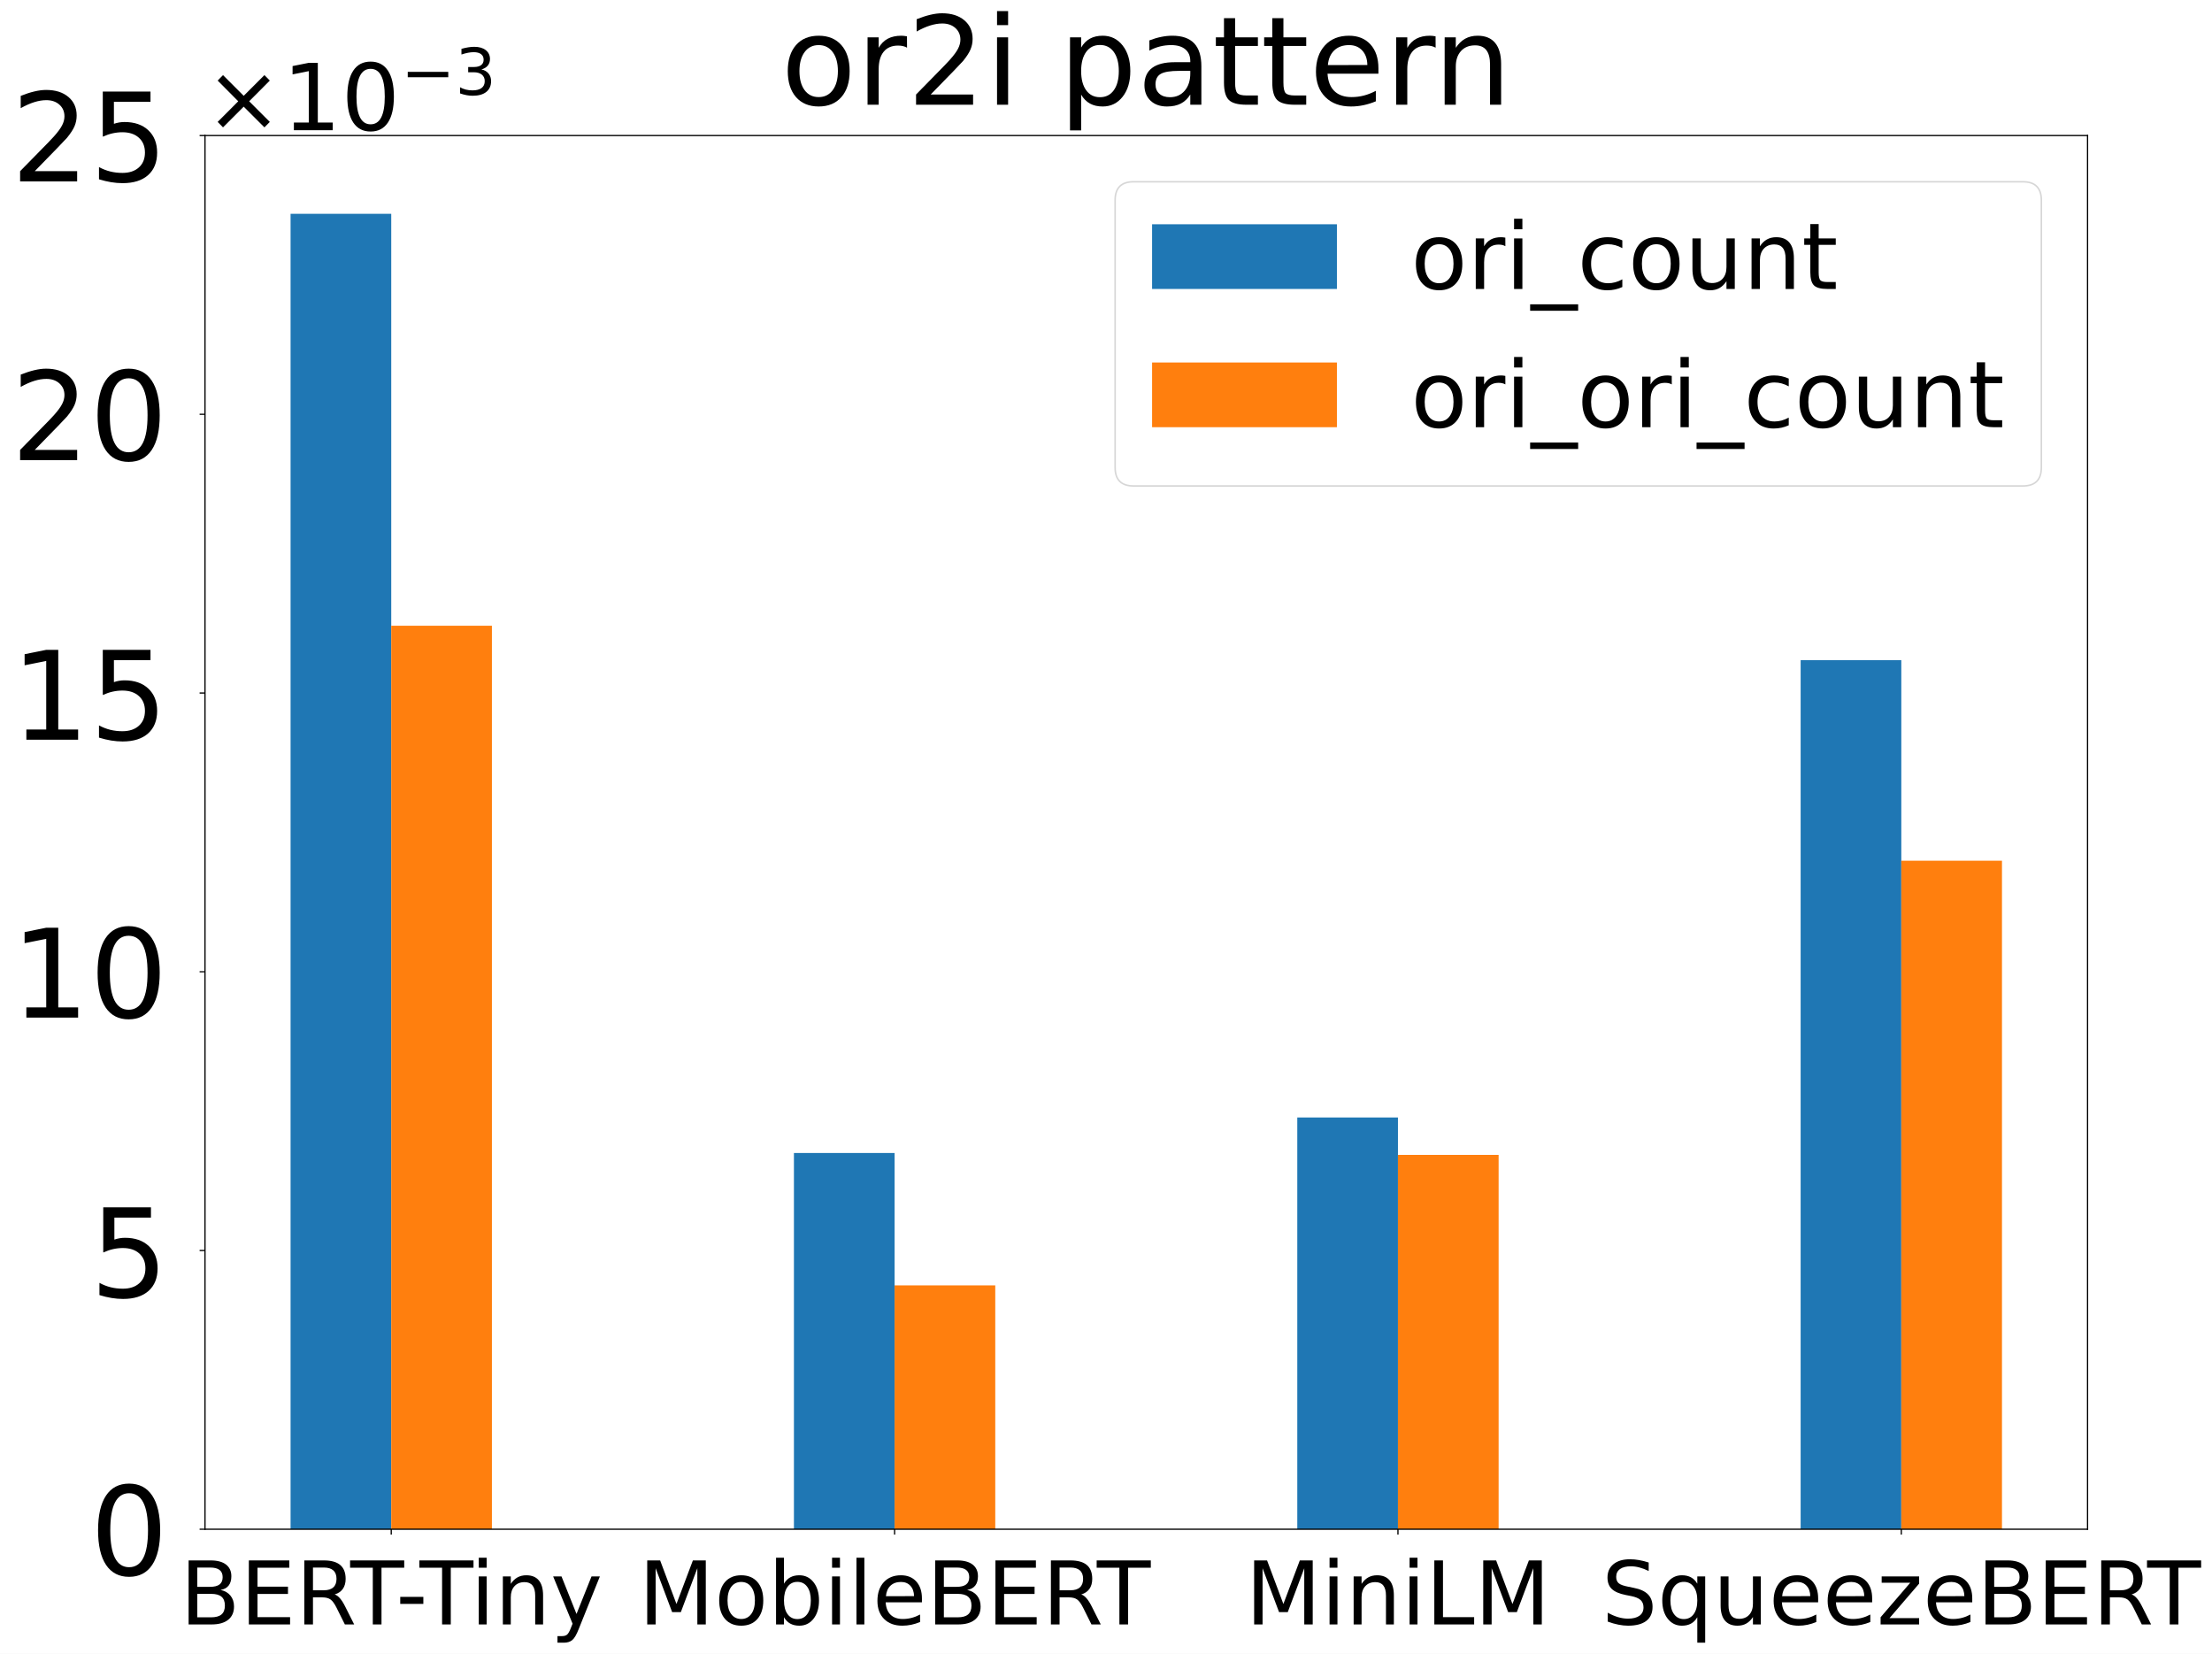
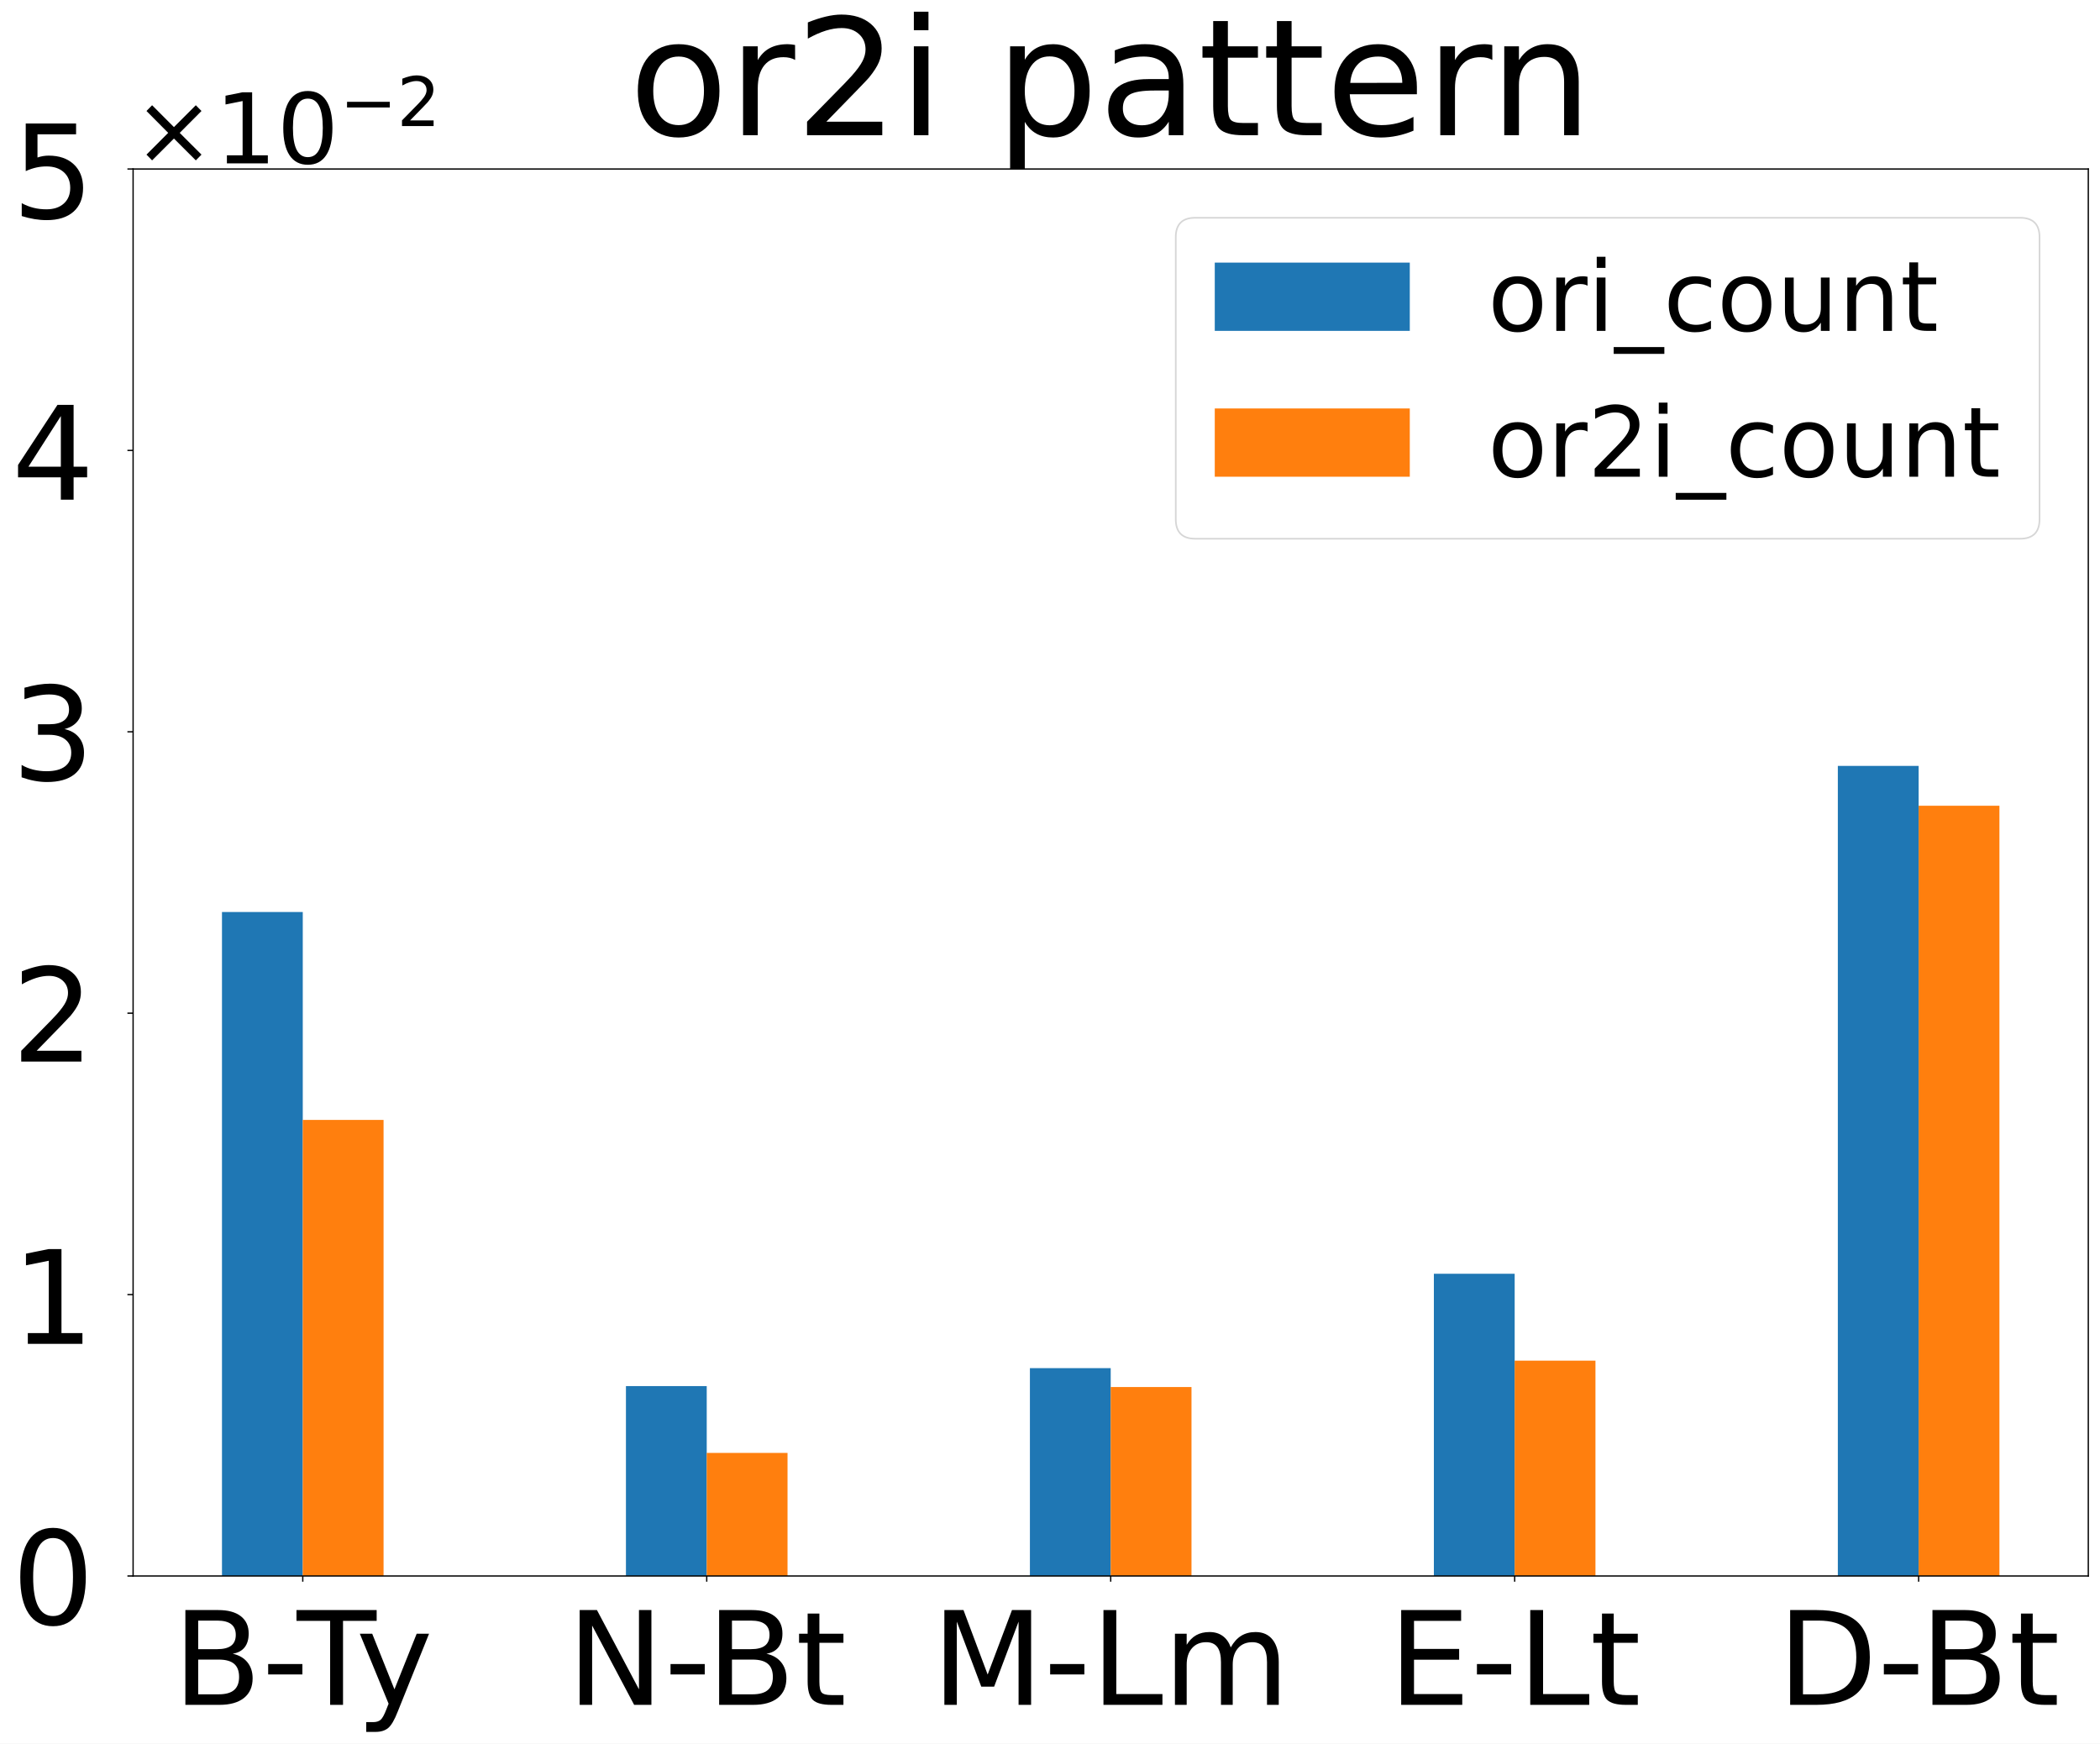
- <svg xmlns="http://www.w3.org/2000/svg" xmlns:xlink="http://www.w3.org/1999/xlink" width="1436.181pt" height="1073.553pt" viewBox="0 0 1436.181 1073.553" version="1.1">
+ <svg xmlns="http://www.w3.org/2000/svg" xmlns:xlink="http://www.w3.org/1999/xlink" width="1292.165pt" height="1072.766pt" viewBox="0 0 1292.165 1072.766" version="1.1">
  <defs>
    <style type="text/css">*{stroke-linejoin: round; stroke-linecap: butt}</style>
  </defs>
  <g id="figure_1">
    <g id="patch_1">
-       <path d="M -0 1073.553  L 1436.181 1073.553  L 1436.181 0  L -0 0  z " style="fill: #ffffff" />
+       <path d="M 0 1072.766  L 1292.165 1072.766  L 1292.165 0  L 0 0  z " style="fill: #ffffff" />
    </g>
    <g id="axes_1">
      <g id="patch_2">
-         <path d="M 133.1 992.688  L 1355.381 992.688  L 1355.381 87.987  L 133.1 87.987  z " style="fill: #ffffff" />
+         <path d="M 81.9 969.641  L 1284.965 969.641  L 1284.965 103.981  L 81.9 103.981  z " style="fill: #ffffff" />
      </g>
      <g id="patch_3">
-         <path d="M 188.658 992.688  L 254.021 992.688  L 254.021 138.804  L 188.658 138.804  z " clip-path="url(#p8560dedc8f)" style="fill: #1f77b4" />
+         <path d="M 136.585 969.641  L 186.298 969.641  L 186.298 561.123  L 136.585 561.123  z " clip-path="url(#p1e63aeaa84)" style="fill: #1f77b4" />
      </g>
      <g id="patch_4">
-         <path d="M 515.471 992.688  L 580.834 992.688  L 580.834 748.479  L 515.471 748.479  z " clip-path="url(#p8560dedc8f)" style="fill: #1f77b4" />
+         <path d="M 385.152 969.641  L 434.865 969.641  L 434.865 852.806  L 385.152 852.806  z " clip-path="url(#p1e63aeaa84)" style="fill: #1f77b4" />
      </g>
      <g id="patch_5">
-         <path d="M 842.284 992.688  L 907.647 992.688  L 907.647 725.398  L 842.284 725.398  z " clip-path="url(#p8560dedc8f)" style="fill: #1f77b4" />
+         <path d="M 633.719 969.641  L 683.433 969.641  L 683.433 841.763  L 633.719 841.763  z " clip-path="url(#p1e63aeaa84)" style="fill: #1f77b4" />
      </g>
      <g id="patch_6">
-         <path d="M 1169.097 992.688  L 1234.46 992.688  L 1234.46 428.565  L 1169.097 428.565  z " clip-path="url(#p8560dedc8f)" style="fill: #1f77b4" />
+         <path d="M 882.286 969.641  L 932 969.641  L 932 783.692  L 882.286 783.692  z " clip-path="url(#p1e63aeaa84)" style="fill: #1f77b4" />
      </g>
      <g id="patch_7">
-         <path d="M 254.021 992.688  L 319.383 992.688  L 319.383 406.173  L 254.021 406.173  z " clip-path="url(#p8560dedc8f)" style="fill: #ff7f0e" />
+         <path d="M 1130.853 969.641  L 1180.567 969.641  L 1180.567 471.229  L 1130.853 471.229  z " clip-path="url(#p1e63aeaa84)" style="fill: #1f77b4" />
      </g>
      <g id="patch_8">
-         <path d="M 580.834 992.688  L 646.196 992.688  L 646.196 834.415  L 580.834 834.415  z " clip-path="url(#p8560dedc8f)" style="fill: #ff7f0e" />
+         <path d="M 186.298 969.641  L 236.012 969.641  L 236.012 689.039  L 186.298 689.039  z " clip-path="url(#p1e63aeaa84)" style="fill: #ff7f0e" />
      </g>
      <g id="patch_9">
-         <path d="M 907.647 992.688  L 973.009 992.688  L 973.009 749.697  L 907.647 749.697  z " clip-path="url(#p8560dedc8f)" style="fill: #ff7f0e" />
+         <path d="M 434.865 969.641  L 484.579 969.641  L 484.579 893.92  L 434.865 893.92  z " clip-path="url(#p1e63aeaa84)" style="fill: #ff7f0e" />
      </g>
      <g id="patch_10">
-         <path d="M 1234.46 992.688  L 1299.823 992.688  L 1299.823 558.747  L 1234.46 558.747  z " clip-path="url(#p8560dedc8f)" style="fill: #ff7f0e" />
+         <path d="M 683.433 969.641  L 733.146 969.641  L 733.146 853.389  L 683.433 853.389  z " clip-path="url(#p1e63aeaa84)" style="fill: #ff7f0e" />
+       </g>
+       <g id="patch_11">
+         <path d="M 932 969.641  L 981.713 969.641  L 981.713 837.156  L 932 837.156  z " clip-path="url(#p1e63aeaa84)" style="fill: #ff7f0e" />
+       </g>
+       <g id="patch_12">
+         <path d="M 1180.567 969.641  L 1230.28 969.641  L 1230.28 495.741  L 1180.567 495.741  z " clip-path="url(#p1e63aeaa84)" style="fill: #ff7f0e" />
      </g>
      <g id="matplotlib.axis_1">
        <g id="xtick_1">
          <g id="line2d_1">
            <defs>
-               <path id="m027e887017" d="M 0 0  L 0 3.5  " style="stroke: #000000; stroke-width: 0.8" />
+               <path id="me4462831f6" d="M 0 0  L 0 3.5  " style="stroke: #000000; stroke-width: 0.8" />
            </defs>
            <g>
-               <use xlink:href="#m027e887017" x="254.021" y="992.688" style="stroke: #000000; stroke-width: 0.8" />
+               <use xlink:href="#me4462831f6" x="186.298" y="969.641" style="stroke: #000000; stroke-width: 0.8" />
            </g>
          </g>
          <g id="text_1">
-             <g transform="translate(116.869 1054.499) scale(0.57 -0.57)">
+             <g transform="translate(106.217 1048.929) scale(0.8 -0.8)">
              <defs>
                <path id="DejaVuSans-42" d="M 1259 2228  L 1259 519  L 2272 519  Q 2781 519 3026 730  Q 3272 941 3272 1375  Q 3272 1813 3026 2020  Q 2781 2228 2272 2228  L 1259 2228  z M 1259 4147  L 1259 2741  L 2194 2741  Q 2656 2741 2882 2914  Q 3109 3088 3109 3444  Q 3109 3797 2882 3972  Q 2656 4147 2194 4147  L 1259 4147  z M 628 4666  L 2241 4666  Q 2963 4666 3353 4366  Q 3744 4066 3744 3513  Q 3744 3084 3544 2831  Q 3344 2578 2956 2516  Q 3422 2416 3680 2098  Q 3938 1781 3938 1306  Q 3938 681 3513 340  Q 3088 0 2303 0  L 628 0  L 628 4666  z " transform="scale(0.015625)" />
-                 <path id="DejaVuSans-45" d="M 628 4666  L 3578 4666  L 3578 4134  L 1259 4134  L 1259 2753  L 3481 2753  L 3481 2222  L 1259 2222  L 1259 531  L 3634 531  L 3634 0  L 628 0  L 628 4666  z " transform="scale(0.015625)" />
-                 <path id="DejaVuSans-52" d="M 2841 2188  Q 3044 2119 3236 1894  Q 3428 1669 3622 1275  L 4263 0  L 3584 0  L 2988 1197  Q 2756 1666 2539 1819  Q 2322 1972 1947 1972  L 1259 1972  L 1259 0  L 628 0  L 628 4666  L 2053 4666  Q 2853 4666 3247 4331  Q 3641 3997 3641 3322  Q 3641 2881 3436 2590  Q 3231 2300 2841 2188  z M 1259 4147  L 1259 2491  L 2053 2491  Q 2509 2491 2742 2702  Q 2975 2913 2975 3322  Q 2975 3731 2742 3939  Q 2509 4147 2053 4147  L 1259 4147  z " transform="scale(0.015625)" />
+                 <path id="DejaVuSans-2d" d="M 313 2009  L 1997 2009  L 1997 1497  L 313 1497  L 313 2009  z " transform="scale(0.015625)" />
                <path id="DejaVuSans-54" d="M -19 4666  L 3928 4666  L 3928 4134  L 2272 4134  L 2272 0  L 1638 0  L 1638 4134  L -19 4134  L -19 4666  z " transform="scale(0.015625)" />
-                 <path id="DejaVuSans-2d" d="M 313 2009  L 1997 2009  L 1997 1497  L 313 1497  L 313 2009  z " transform="scale(0.015625)" />
-                 <path id="DejaVuSans-69" d="M 603 3500  L 1178 3500  L 1178 0  L 603 0  L 603 3500  z M 603 4863  L 1178 4863  L 1178 4134  L 603 4134  L 603 4863  z " transform="scale(0.015625)" />
-                 <path id="DejaVuSans-6e" d="M 3513 2113  L 3513 0  L 2938 0  L 2938 2094  Q 2938 2591 2744 2837  Q 2550 3084 2163 3084  Q 1697 3084 1428 2787  Q 1159 2491 1159 1978  L 1159 0  L 581 0  L 581 3500  L 1159 3500  L 1159 2956  Q 1366 3272 1645 3428  Q 1925 3584 2291 3584  Q 2894 3584 3203 3211  Q 3513 2838 3513 2113  z " transform="scale(0.015625)" />
                <path id="DejaVuSans-79" d="M 2059 -325  Q 1816 -950 1584 -1140  Q 1353 -1331 966 -1331  L 506 -1331  L 506 -850  L 844 -850  Q 1081 -850 1212 -737  Q 1344 -625 1503 -206  L 1606 56  L 191 3500  L 800 3500  L 1894 763  L 2988 3500  L 3597 3500  L 2059 -325  z " transform="scale(0.015625)" />
              </defs>
              <use xlink:href="#DejaVuSans-42" />
-               <use xlink:href="#DejaVuSans-45" transform="translate(68.60352 0)" />
-               <use xlink:href="#DejaVuSans-52" transform="translate(131.7871 0)" />
-               <use xlink:href="#DejaVuSans-54" transform="translate(194.0195 0)" />
-               <use xlink:href="#DejaVuSans-2d" transform="translate(245.9785 0)" />
-               <use xlink:href="#DejaVuSans-54" transform="translate(272.9375 0)" />
-               <use xlink:href="#DejaVuSans-69" transform="translate(330.8965 0)" />
-               <use xlink:href="#DejaVuSans-6e" transform="translate(358.6797 0)" />
-               <use xlink:href="#DejaVuSans-79" transform="translate(422.0586 0)" />
+               <use xlink:href="#DejaVuSans-2d" x="68.604" />
+               <use xlink:href="#DejaVuSans-54" x="95.562" />
+               <use xlink:href="#DejaVuSans-79" x="141.021" />
            </g>
          </g>
        </g>
        <g id="xtick_2">
          <g id="line2d_2">
            <g>
-               <use xlink:href="#m027e887017" x="580.834" y="992.688" style="stroke: #000000; stroke-width: 0.8" />
+               <use xlink:href="#me4462831f6" x="434.865" y="969.641" style="stroke: #000000; stroke-width: 0.8" />
            </g>
          </g>
          <g id="text_2">
-             <g transform="translate(414.6343 1054.499) scale(0.57 -0.57)">
-               <defs>
-                 <path id="DejaVuSans-4d" d="M 628 4666  L 1569 4666  L 2759 1491  L 3956 4666  L 4897 4666  L 4897 0  L 4281 0  L 4281 4097  L 3078 897  L 2444 897  L 1241 4097  L 1241 0  L 628 0  L 628 4666  z " transform="scale(0.015625)" />
-                 <path id="DejaVuSans-6f" d="M 1959 3097  Q 1497 3097 1228 2736  Q 959 2375 959 1747  Q 959 1119 1226 758  Q 1494 397 1959 397  Q 2419 397 2687 759  Q 2956 1122 2956 1747  Q 2956 2369 2687 2733  Q 2419 3097 1959 3097  z M 1959 3584  Q 2709 3584 3137 3096  Q 3566 2609 3566 1747  Q 3566 888 3137 398  Q 2709 -91 1959 -91  Q 1206 -91 779 398  Q 353 888 353 1747  Q 353 2609 779 3096  Q 1206 3584 1959 3584  z " transform="scale(0.015625)" />
-                 <path id="DejaVuSans-62" d="M 3116 1747  Q 3116 2381 2855 2742  Q 2594 3103 2138 3103  Q 1681 3103 1420 2742  Q 1159 2381 1159 1747  Q 1159 1113 1420 752  Q 1681 391 2138 391  Q 2594 391 2855 752  Q 3116 1113 3116 1747  z M 1159 2969  Q 1341 3281 1617 3432  Q 1894 3584 2278 3584  Q 2916 3584 3314 3078  Q 3713 2572 3713 1747  Q 3713 922 3314 415  Q 2916 -91 2278 -91  Q 1894 -91 1617 61  Q 1341 213 1159 525  L 1159 0  L 581 0  L 581 4863  L 1159 4863  L 1159 2969  z " transform="scale(0.015625)" />
-                 <path id="DejaVuSans-6c" d="M 603 4863  L 1178 4863  L 1178 0  L 603 0  L 603 4863  z " transform="scale(0.015625)" />
-                 <path id="DejaVuSans-65" d="M 3597 1894  L 3597 1613  L 953 1613  Q 991 1019 1311 708  Q 1631 397 2203 397  Q 2534 397 2845 478  Q 3156 559 3463 722  L 3463 178  Q 3153 47 2828 -22  Q 2503 -91 2169 -91  Q 1331 -91 842 396  Q 353 884 353 1716  Q 353 2575 817 3079  Q 1281 3584 2069 3584  Q 2775 3584 3186 3129  Q 3597 2675 3597 1894  z M 3022 2063  Q 3016 2534 2758 2815  Q 2500 3097 2075 3097  Q 1594 3097 1305 2825  Q 1016 2553 972 2059  L 3022 2063  z " transform="scale(0.015625)" />
-               </defs>
-               <use xlink:href="#DejaVuSans-4d" />
-               <use xlink:href="#DejaVuSans-6f" transform="translate(86.2793 0)" />
-               <use xlink:href="#DejaVuSans-62" transform="translate(147.4609 0)" />
-               <use xlink:href="#DejaVuSans-69" transform="translate(210.9375 0)" />
-               <use xlink:href="#DejaVuSans-6c" transform="translate(238.7207 0)" />
-               <use xlink:href="#DejaVuSans-65" transform="translate(266.5039 0)" />
-               <use xlink:href="#DejaVuSans-42" transform="translate(328.0273 0)" />
-               <use xlink:href="#DejaVuSans-45" transform="translate(396.6309 0)" />
-               <use xlink:href="#DejaVuSans-52" transform="translate(459.8145 0)" />
-               <use xlink:href="#DejaVuSans-54" transform="translate(522.0469 0)" />
+             <g transform="translate(348.8341 1048.929) scale(0.8 -0.8)">
+               <defs>
+                 <path id="DejaVuSans-4e" d="M 628 4666  L 1478 4666  L 3547 763  L 3547 4666  L 4159 4666  L 4159 0  L 3309 0  L 1241 3903  L 1241 0  L 628 0  L 628 4666  z " transform="scale(0.015625)" />
+                 <path id="DejaVuSans-74" d="M 1172 4494  L 1172 3500  L 2356 3500  L 2356 3053  L 1172 3053  L 1172 1153  Q 1172 725 1289 603  Q 1406 481 1766 481  L 2356 481  L 2356 0  L 1766 0  Q 1100 0 847 248  Q 594 497 594 1153  L 594 3053  L 172 3053  L 172 3500  L 594 3500  L 594 4494  L 1172 4494  z " transform="scale(0.015625)" />
+               </defs>
+               <use xlink:href="#DejaVuSans-4e" />
+               <use xlink:href="#DejaVuSans-2d" x="74.805" />
+               <use xlink:href="#DejaVuSans-42" x="107.264" />
+               <use xlink:href="#DejaVuSans-74" x="175.867" />
            </g>
          </g>
        </g>
        <g id="xtick_3">
          <g id="line2d_3">
            <g>
-               <use xlink:href="#m027e887017" x="907.647" y="992.688" style="stroke: #000000; stroke-width: 0.8" />
+               <use xlink:href="#me4462831f6" x="683.433" y="969.641" style="stroke: #000000; stroke-width: 0.8" />
            </g>
          </g>
          <g id="text_3">
-             <g transform="translate(808.6895 1054.499) scale(0.57 -0.57)">
-               <defs>
+             <g transform="translate(573.2387 1048.929) scale(0.8 -0.8)">
+               <defs>
+                 <path id="DejaVuSans-4d" d="M 628 4666  L 1569 4666  L 2759 1491  L 3956 4666  L 4897 4666  L 4897 0  L 4281 0  L 4281 4097  L 3078 897  L 2444 897  L 1241 4097  L 1241 0  L 628 0  L 628 4666  z " transform="scale(0.015625)" />
                <path id="DejaVuSans-4c" d="M 628 4666  L 1259 4666  L 1259 531  L 3531 531  L 3531 0  L 628 0  L 628 4666  z " transform="scale(0.015625)" />
+                 <path id="DejaVuSans-6d" d="M 3328 2828  Q 3544 3216 3844 3400  Q 4144 3584 4550 3584  Q 5097 3584 5394 3201  Q 5691 2819 5691 2113  L 5691 0  L 5113 0  L 5113 2094  Q 5113 2597 4934 2840  Q 4756 3084 4391 3084  Q 3944 3084 3684 2787  Q 3425 2491 3425 1978  L 3425 0  L 2847 0  L 2847 2094  Q 2847 2600 2669 2842  Q 2491 3084 2119 3084  Q 1678 3084 1418 2786  Q 1159 2488 1159 1978  L 1159 0  L 581 0  L 581 3500  L 1159 3500  L 1159 2956  Q 1356 3278 1631 3431  Q 1906 3584 2284 3584  Q 2666 3584 2933 3390  Q 3200 3197 3328 2828  z " transform="scale(0.015625)" />
              </defs>
              <use xlink:href="#DejaVuSans-4d" />
-               <use xlink:href="#DejaVuSans-69" transform="translate(86.2793 0)" />
-               <use xlink:href="#DejaVuSans-6e" transform="translate(114.0625 0)" />
-               <use xlink:href="#DejaVuSans-69" transform="translate(177.4414 0)" />
-               <use xlink:href="#DejaVuSans-4c" transform="translate(205.2246 0)" />
-               <use xlink:href="#DejaVuSans-4d" transform="translate(260.9375 0)" />
+               <use xlink:href="#DejaVuSans-2d" x="86.279" />
+               <use xlink:href="#DejaVuSans-4c" x="122.363" />
+               <use xlink:href="#DejaVuSans-6d" x="178.076" />
            </g>
          </g>
        </g>
        <g id="xtick_4">
          <g id="line2d_4">
            <g>
-               <use xlink:href="#m027e887017" x="1234.46" y="992.688" style="stroke: #000000; stroke-width: 0.8" />
+               <use xlink:href="#me4462831f6" x="932" y="969.641" style="stroke: #000000; stroke-width: 0.8" />
            </g>
          </g>
          <g id="text_4">
-             <g transform="translate(1039.939 1054.499) scale(0.57 -0.57)">
-               <defs>
-                 <path id="DejaVuSans-53" d="M 3425 4513  L 3425 3897  Q 3066 4069 2747 4153  Q 2428 4238 2131 4238  Q 1616 4238 1336 4038  Q 1056 3838 1056 3469  Q 1056 3159 1242 3001  Q 1428 2844 1947 2747  L 2328 2669  Q 3034 2534 3370 2195  Q 3706 1856 3706 1288  Q 3706 609 3251 259  Q 2797 -91 1919 -91  Q 1588 -91 1214 -16  Q 841 59 441 206  L 441 856  Q 825 641 1194 531  Q 1563 422 1919 422  Q 2459 422 2753 634  Q 3047 847 3047 1241  Q 3047 1584 2836 1778  Q 2625 1972 2144 2069  L 1759 2144  Q 1053 2284 737 2584  Q 422 2884 422 3419  Q 422 4038 858 4394  Q 1294 4750 2059 4750  Q 2388 4750 2728 4690  Q 3069 4631 3425 4513  z " transform="scale(0.015625)" />
-                 <path id="DejaVuSans-71" d="M 947 1747  Q 947 1113 1208 752  Q 1469 391 1925 391  Q 2381 391 2643 752  Q 2906 1113 2906 1747  Q 2906 2381 2643 2742  Q 2381 3103 1925 3103  Q 1469 3103 1208 2742  Q 947 2381 947 1747  z M 2906 525  Q 2725 213 2448 61  Q 2172 -91 1784 -91  Q 1150 -91 751 415  Q 353 922 353 1747  Q 353 2572 751 3078  Q 1150 3584 1784 3584  Q 2172 3584 2448 3432  Q 2725 3281 2906 2969  L 2906 3500  L 3481 3500  L 3481 -1331  L 2906 -1331  L 2906 525  z " transform="scale(0.015625)" />
-                 <path id="DejaVuSans-75" d="M 544 1381  L 544 3500  L 1119 3500  L 1119 1403  Q 1119 906 1312 657  Q 1506 409 1894 409  Q 2359 409 2629 706  Q 2900 1003 2900 1516  L 2900 3500  L 3475 3500  L 3475 0  L 2900 0  L 2900 538  Q 2691 219 2414 64  Q 2138 -91 1772 -91  Q 1169 -91 856 284  Q 544 659 544 1381  z M 1991 3584  L 1991 3584  z " transform="scale(0.015625)" />
-                 <path id="DejaVuSans-7a" d="M 353 3500  L 3084 3500  L 3084 2975  L 922 459  L 3084 459  L 3084 0  L 275 0  L 275 525  L 2438 3041  L 353 3041  L 353 3500  z " transform="scale(0.015625)" />
-               </defs>
-               <use xlink:href="#DejaVuSans-53" />
-               <use xlink:href="#DejaVuSans-71" transform="translate(63.47656 0)" />
-               <use xlink:href="#DejaVuSans-75" transform="translate(126.9531 0)" />
-               <use xlink:href="#DejaVuSans-65" transform="translate(190.332 0)" />
-               <use xlink:href="#DejaVuSans-65" transform="translate(251.8555 0)" />
-               <use xlink:href="#DejaVuSans-7a" transform="translate(313.3789 0)" />
-               <use xlink:href="#DejaVuSans-65" transform="translate(365.8691 0)" />
-               <use xlink:href="#DejaVuSans-42" transform="translate(427.3926 0)" />
-               <use xlink:href="#DejaVuSans-45" transform="translate(495.9961 0)" />
-               <use xlink:href="#DejaVuSans-52" transform="translate(559.1797 0)" />
-               <use xlink:href="#DejaVuSans-54" transform="translate(621.4121 0)" />
+             <g transform="translate(854.3246 1048.929) scale(0.8 -0.8)">
+               <defs>
+                 <path id="DejaVuSans-45" d="M 628 4666  L 3578 4666  L 3578 4134  L 1259 4134  L 1259 2753  L 3481 2753  L 3481 2222  L 1259 2222  L 1259 531  L 3634 531  L 3634 0  L 628 0  L 628 4666  z " transform="scale(0.015625)" />
+               </defs>
+               <use xlink:href="#DejaVuSans-45" />
+               <use xlink:href="#DejaVuSans-2d" x="63.184" />
+               <use xlink:href="#DejaVuSans-4c" x="99.268" />
+               <use xlink:href="#DejaVuSans-74" x="154.98" />
+             </g>
+           </g>
+         </g>
+         <g id="xtick_5">
+           <g id="line2d_5">
+             <g>
+               <use xlink:href="#me4462831f6" x="1180.567" y="969.641" style="stroke: #000000; stroke-width: 0.8" />
+             </g>
+           </g>
+           <g id="text_5">
+             <g transform="translate(1093.661 1048.929) scale(0.8 -0.8)">
+               <defs>
+                 <path id="DejaVuSans-44" d="M 1259 4147  L 1259 519  L 2022 519  Q 2988 519 3436 956  Q 3884 1394 3884 2338  Q 3884 3275 3436 3711  Q 2988 4147 2022 4147  L 1259 4147  z M 628 4666  L 1925 4666  Q 3281 4666 3915 4102  Q 4550 3538 4550 2338  Q 4550 1131 3912 565  Q 3275 0 1925 0  L 628 0  L 628 4666  z " transform="scale(0.015625)" />
+               </defs>
+               <use xlink:href="#DejaVuSans-44" />
+               <use xlink:href="#DejaVuSans-2d" x="77.002" />
+               <use xlink:href="#DejaVuSans-42" x="109.461" />
+               <use xlink:href="#DejaVuSans-74" x="178.064" />
            </g>
          </g>
        </g>
      </g>
      <g id="matplotlib.axis_2">
        <g id="ytick_1">
-           <g id="line2d_5">
+           <g id="line2d_6">
            <defs>
-               <path id="m622bcc032b" d="M 0 0  L -3.5 0  " style="stroke: #000000; stroke-width: 0.8" />
+               <path id="m68fb4cdb23" d="M 0 0  L -3.5 0  " style="stroke: #000000; stroke-width: 0.8" />
            </defs>
            <g>
-               <use xlink:href="#m622bcc032b" x="133.1" y="992.688" style="stroke: #000000; stroke-width: 0.8" />
-             </g>
-           </g>
-           <g id="text_5">
-             <g transform="translate(58.4 1023.081) scale(0.8 -0.8)">
+               <use xlink:href="#m68fb4cdb23" x="81.9" y="969.641" style="stroke: #000000; stroke-width: 0.8" />
+             </g>
+           </g>
+           <g id="text_6">
+             <g transform="translate(7.2 1000.035) scale(0.8 -0.8)">
              <defs>
                <path id="DejaVuSans-30" d="M 2034 4250  Q 1547 4250 1301 3770  Q 1056 3291 1056 2328  Q 1056 1369 1301 889  Q 1547 409 2034 409  Q 2525 409 2770 889  Q 3016 1369 3016 2328  Q 3016 3291 2770 3770  Q 2525 4250 2034 4250  z M 2034 4750  Q 2819 4750 3233 4129  Q 3647 3509 3647 2328  Q 3647 1150 3233 529  Q 2819 -91 2034 -91  Q 1250 -91 836 529  Q 422 1150 422 2328  Q 422 3509 836 4129  Q 1250 4750 2034 4750  z " transform="scale(0.015625)" />
              </defs>
              <use xlink:href="#DejaVuSans-30" transform="translate(0 0.78125)" />
            </g>
          </g>
        </g>
        <g id="ytick_2">
-           <g id="line2d_6">
-             <g>
-               <use xlink:href="#m622bcc032b" x="133.1" y="811.747" style="stroke: #000000; stroke-width: 0.8" />
-             </g>
-           </g>
-           <g id="text_6">
-             <g transform="translate(58.4 842.1413) scale(0.8 -0.8)">
+           <g id="line2d_7">
+             <g>
+               <use xlink:href="#m68fb4cdb23" x="81.9" y="796.509" style="stroke: #000000; stroke-width: 0.8" />
+             </g>
+           </g>
+           <g id="text_7">
+             <g transform="translate(7.2 826.903) scale(0.8 -0.8)">
+               <defs>
+                 <path id="DejaVuSans-31" d="M 794 531  L 1825 531  L 1825 4091  L 703 3866  L 703 4441  L 1819 4666  L 2450 4666  L 2450 531  L 3481 531  L 3481 0  L 794 0  L 794 531  z " transform="scale(0.015625)" />
+               </defs>
+               <use xlink:href="#DejaVuSans-31" transform="translate(0 0.09375)" />
+             </g>
+           </g>
+         </g>
+         <g id="ytick_3">
+           <g id="line2d_8">
+             <g>
+               <use xlink:href="#m68fb4cdb23" x="81.9" y="623.377" style="stroke: #000000; stroke-width: 0.8" />
+             </g>
+           </g>
+           <g id="text_8">
+             <g transform="translate(7.2 653.771) scale(0.8 -0.8)">
+               <defs>
+                 <path id="DejaVuSans-32" d="M 1228 531  L 3431 531  L 3431 0  L 469 0  L 469 531  Q 828 903 1448 1529  Q 2069 2156 2228 2338  Q 2531 2678 2651 2914  Q 2772 3150 2772 3378  Q 2772 3750 2511 3984  Q 2250 4219 1831 4219  Q 1534 4219 1204 4116  Q 875 4013 500 3803  L 500 4441  Q 881 4594 1212 4672  Q 1544 4750 1819 4750  Q 2544 4750 2975 4387  Q 3406 4025 3406 3419  Q 3406 3131 3298 2873  Q 3191 2616 2906 2266  Q 2828 2175 2409 1742  Q 1991 1309 1228 531  z " transform="scale(0.015625)" />
+               </defs>
+               <use xlink:href="#DejaVuSans-32" transform="translate(0 0.78125)" />
+             </g>
+           </g>
+         </g>
+         <g id="ytick_4">
+           <g id="line2d_9">
+             <g>
+               <use xlink:href="#m68fb4cdb23" x="81.9" y="450.245" style="stroke: #000000; stroke-width: 0.8" />
+             </g>
+           </g>
+           <g id="text_9">
+             <g transform="translate(7.2 480.639) scale(0.8 -0.8)">
+               <defs>
+                 <path id="DejaVuSans-33" d="M 2597 2516  Q 3050 2419 3304 2112  Q 3559 1806 3559 1356  Q 3559 666 3084 287  Q 2609 -91 1734 -91  Q 1441 -91 1130 -33  Q 819 25 488 141  L 488 750  Q 750 597 1062 519  Q 1375 441 1716 441  Q 2309 441 2620 675  Q 2931 909 2931 1356  Q 2931 1769 2642 2001  Q 2353 2234 1838 2234  L 1294 2234  L 1294 2753  L 1863 2753  Q 2328 2753 2575 2939  Q 2822 3125 2822 3475  Q 2822 3834 2567 4026  Q 2313 4219 1838 4219  Q 1578 4219 1281 4162  Q 984 4106 628 3988  L 628 4550  Q 988 4650 1302 4700  Q 1616 4750 1894 4750  Q 2613 4750 3031 4423  Q 3450 4097 3450 3541  Q 3450 3153 3228 2886  Q 3006 2619 2597 2516  z " transform="scale(0.015625)" />
+               </defs>
+               <use xlink:href="#DejaVuSans-33" transform="translate(0 0.78125)" />
+             </g>
+           </g>
+         </g>
+         <g id="ytick_5">
+           <g id="line2d_10">
+             <g>
+               <use xlink:href="#m68fb4cdb23" x="81.9" y="277.113" style="stroke: #000000; stroke-width: 0.8" />
+             </g>
+           </g>
+           <g id="text_10">
+             <g transform="translate(7.2 307.507) scale(0.8 -0.8)">
+               <defs>
+                 <path id="DejaVuSans-34" d="M 2419 4116  L 825 1625  L 2419 1625  L 2419 4116  z M 2253 4666  L 3047 4666  L 3047 1625  L 3713 1625  L 3713 1100  L 3047 1100  L 3047 0  L 2419 0  L 2419 1100  L 313 1100  L 313 1709  L 2253 4666  z " transform="scale(0.015625)" />
+               </defs>
+               <use xlink:href="#DejaVuSans-34" transform="translate(0 0.09375)" />
+             </g>
+           </g>
+         </g>
+         <g id="ytick_6">
+           <g id="line2d_11">
+             <g>
+               <use xlink:href="#m68fb4cdb23" x="81.9" y="103.981" style="stroke: #000000; stroke-width: 0.8" />
+             </g>
+           </g>
+           <g id="text_11">
+             <g transform="translate(7.2 134.375) scale(0.8 -0.8)">
              <defs>
                <path id="DejaVuSans-35" d="M 691 4666  L 3169 4666  L 3169 4134  L 1269 4134  L 1269 2991  Q 1406 3038 1543 3061  Q 1681 3084 1819 3084  Q 2600 3084 3056 2656  Q 3513 2228 3513 1497  Q 3513 744 3044 326  Q 2575 -91 1722 -91  Q 1428 -91 1123 -41  Q 819 9 494 109  L 494 744  Q 775 591 1075 516  Q 1375 441 1709 441  Q 2250 441 2565 725  Q 2881 1009 2881 1497  Q 2881 1984 2565 2268  Q 2250 2553 1709 2553  Q 1456 2553 1204 2497  Q 953 2441 691 2322  L 691 4666  z " transform="scale(0.015625)" />
              </defs>
              <use xlink:href="#DejaVuSans-35" transform="translate(0 0.09375)" />
            </g>
          </g>
        </g>
-         <g id="ytick_3">
-           <g id="line2d_7">
-             <g>
-               <use xlink:href="#m622bcc032b" x="133.1" y="630.808" style="stroke: #000000; stroke-width: 0.8" />
-             </g>
-           </g>
-           <g id="text_7">
-             <g transform="translate(7.2 661.2012) scale(0.8 -0.8)">
-               <defs>
-                 <path id="DejaVuSans-31" d="M 794 531  L 1825 531  L 1825 4091  L 703 3866  L 703 4441  L 1819 4666  L 2450 4666  L 2450 531  L 3481 531  L 3481 0  L 794 0  L 794 531  z " transform="scale(0.015625)" />
-               </defs>
-               <use xlink:href="#DejaVuSans-31" transform="translate(0 0.78125)" />
-               <use xlink:href="#DejaVuSans-30" transform="translate(63.62305 0.78125)" />
-             </g>
-           </g>
-         </g>
-         <g id="ytick_4">
-           <g id="line2d_8">
-             <g>
-               <use xlink:href="#m622bcc032b" x="133.1" y="449.868" style="stroke: #000000; stroke-width: 0.8" />
-             </g>
-           </g>
-           <g id="text_8">
-             <g transform="translate(7.2 480.2613) scale(0.8 -0.8)">
-               <use xlink:href="#DejaVuSans-31" transform="translate(0 0.09375)" />
-               <use xlink:href="#DejaVuSans-35" transform="translate(63.62305 0.09375)" />
-             </g>
-           </g>
-         </g>
-         <g id="ytick_5">
-           <g id="line2d_9">
-             <g>
-               <use xlink:href="#m622bcc032b" x="133.1" y="268.928" style="stroke: #000000; stroke-width: 0.8" />
-             </g>
-           </g>
-           <g id="text_9">
-             <g transform="translate(7.2 299.3213) scale(0.8 -0.8)">
-               <defs>
-                 <path id="DejaVuSans-32" d="M 1228 531  L 3431 531  L 3431 0  L 469 0  L 469 531  Q 828 903 1448 1529  Q 2069 2156 2228 2338  Q 2531 2678 2651 2914  Q 2772 3150 2772 3378  Q 2772 3750 2511 3984  Q 2250 4219 1831 4219  Q 1534 4219 1204 4116  Q 875 4013 500 3803  L 500 4441  Q 881 4594 1212 4672  Q 1544 4750 1819 4750  Q 2544 4750 2975 4387  Q 3406 4025 3406 3419  Q 3406 3131 3298 2873  Q 3191 2616 2906 2266  Q 2828 2175 2409 1742  Q 1991 1309 1228 531  z " transform="scale(0.015625)" />
-               </defs>
-               <use xlink:href="#DejaVuSans-32" transform="translate(0 0.78125)" />
-               <use xlink:href="#DejaVuSans-30" transform="translate(63.62305 0.78125)" />
-             </g>
-           </g>
-         </g>
-         <g id="ytick_6">
-           <g id="line2d_10">
-             <g>
-               <use xlink:href="#m622bcc032b" x="133.1" y="87.987" style="stroke: #000000; stroke-width: 0.8" />
-             </g>
-           </g>
-           <g id="text_10">
-             <g transform="translate(7.2 118.3812) scale(0.8 -0.8)">
-               <use xlink:href="#DejaVuSans-32" transform="translate(0 0.78125)" />
-               <use xlink:href="#DejaVuSans-35" transform="translate(63.62305 0.78125)" />
-             </g>
-           </g>
-         </g>
-         <g id="text_11">
-           <g transform="translate(133.1 84.9875) scale(0.6 -0.6)">
+         <g id="text_12">
+           <g transform="translate(81.9 100.9813) scale(0.6 -0.6)">
            <defs>
              <path id="DejaVuSans-d7" d="M 4488 3438  L 3059 2003  L 4488 575  L 4116 197  L 2681 1631  L 1247 197  L 878 575  L 2303 2003  L 878 3438  L 1247 3816  L 2681 2381  L 4116 3816  L 4488 3438  z " transform="scale(0.015625)" />
              <path id="DejaVuSans-2212" d="M 678 2272  L 4684 2272  L 4684 1741  L 678 1741  L 678 2272  z " transform="scale(0.015625)" />
-               <path id="DejaVuSans-33" d="M 2597 2516  Q 3050 2419 3304 2112  Q 3559 1806 3559 1356  Q 3559 666 3084 287  Q 2609 -91 1734 -91  Q 1441 -91 1130 -33  Q 819 25 488 141  L 488 750  Q 750 597 1062 519  Q 1375 441 1716 441  Q 2309 441 2620 675  Q 2931 909 2931 1356  Q 2931 1769 2642 2001  Q 2353 2234 1838 2234  L 1294 2234  L 1294 2753  L 1863 2753  Q 2328 2753 2575 2939  Q 2822 3125 2822 3475  Q 2822 3834 2567 4026  Q 2313 4219 1838 4219  Q 1578 4219 1281 4162  Q 984 4106 628 3988  L 628 4550  Q 988 4650 1302 4700  Q 1616 4750 1894 4750  Q 2613 4750 3031 4423  Q 3450 4097 3450 3541  Q 3450 3153 3228 2886  Q 3006 2619 2597 2516  z " transform="scale(0.015625)" />
            </defs>
            <use xlink:href="#DejaVuSans-d7" transform="translate(0 0.765625)" />
            <use xlink:href="#DejaVuSans-31" transform="translate(83.78906 0.765625)" />
            <use xlink:href="#DejaVuSans-30" transform="translate(147.4121 0.765625)" />
            <use xlink:href="#DejaVuSans-2212" transform="translate(211.9922 39.04688) scale(0.7)" />
-             <use xlink:href="#DejaVuSans-33" transform="translate(270.6445 39.04688) scale(0.7)" />
-           </g>
-         </g>
-       </g>
-       <g id="patch_11">
-         <path d="M 133.1 992.688  L 133.1 87.987  " style="fill: none; stroke: #000000; stroke-width: 0.8; stroke-linejoin: miter; stroke-linecap: square" />
-       </g>
-       <g id="patch_12">
-         <path d="M 1355.381 992.688  L 1355.381 87.987  " style="fill: none; stroke: #000000; stroke-width: 0.8; stroke-linejoin: miter; stroke-linecap: square" />
+             <use xlink:href="#DejaVuSans-32" transform="translate(270.6445 39.04688) scale(0.7)" />
+           </g>
+         </g>
      </g>
      <g id="patch_13">
-         <path d="M 133.1 992.688  L 1355.381 992.688  " style="fill: none; stroke: #000000; stroke-width: 0.8; stroke-linejoin: miter; stroke-linecap: square" />
+         <path d="M 81.9 969.641  L 81.9 103.981  " style="fill: none; stroke: #000000; stroke-width: 0.8; stroke-linejoin: miter; stroke-linecap: square" />
      </g>
      <g id="patch_14">
-         <path d="M 133.1 87.987  L 1355.381 87.987  " style="fill: none; stroke: #000000; stroke-width: 0.8; stroke-linejoin: miter; stroke-linecap: square" />
-       </g>
-       <g id="text_12">
-         <g transform="translate(507.0716 67.9875) scale(0.8 -0.8)">
+         <path d="M 1284.965 969.641  L 1284.965 103.981  " style="fill: none; stroke: #000000; stroke-width: 0.8; stroke-linejoin: miter; stroke-linecap: square" />
+       </g>
+       <g id="patch_15">
+         <path d="M 81.9 969.641  L 1284.965 969.641  " style="fill: none; stroke: #000000; stroke-width: 0.8; stroke-linejoin: miter; stroke-linecap: square" />
+       </g>
+       <g id="patch_16">
+         <path d="M 81.9 103.981  L 1284.965 103.981  " style="fill: none; stroke: #000000; stroke-width: 0.8; stroke-linejoin: miter; stroke-linecap: square" />
+       </g>
+       <g id="text_13">
+         <g transform="translate(386.9716 83.18438) scale(1 -1)">
          <defs>
+             <path id="DejaVuSans-6f" d="M 1959 3097  Q 1497 3097 1228 2736  Q 959 2375 959 1747  Q 959 1119 1226 758  Q 1494 397 1959 397  Q 2419 397 2687 759  Q 2956 1122 2956 1747  Q 2956 2369 2687 2733  Q 2419 3097 1959 3097  z M 1959 3584  Q 2709 3584 3137 3096  Q 3566 2609 3566 1747  Q 3566 888 3137 398  Q 2709 -91 1959 -91  Q 1206 -91 779 398  Q 353 888 353 1747  Q 353 2609 779 3096  Q 1206 3584 1959 3584  z " transform="scale(0.015625)" />
            <path id="DejaVuSans-72" d="M 2631 2963  Q 2534 3019 2420 3045  Q 2306 3072 2169 3072  Q 1681 3072 1420 2755  Q 1159 2438 1159 1844  L 1159 0  L 581 0  L 581 3500  L 1159 3500  L 1159 2956  Q 1341 3275 1631 3429  Q 1922 3584 2338 3584  Q 2397 3584 2469 3576  Q 2541 3569 2628 3553  L 2631 2963  z " transform="scale(0.015625)" />
+             <path id="DejaVuSans-69" d="M 603 3500  L 1178 3500  L 1178 0  L 603 0  L 603 3500  z M 603 4863  L 1178 4863  L 1178 4134  L 603 4134  L 603 4863  z " transform="scale(0.015625)" />
            <path id="DejaVuSans-20" transform="scale(0.015625)" />
            <path id="DejaVuSans-70" d="M 1159 525  L 1159 -1331  L 581 -1331  L 581 3500  L 1159 3500  L 1159 2969  Q 1341 3281 1617 3432  Q 1894 3584 2278 3584  Q 2916 3584 3314 3078  Q 3713 2572 3713 1747  Q 3713 922 3314 415  Q 2916 -91 2278 -91  Q 1894 -91 1617 61  Q 1341 213 1159 525  z M 3116 1747  Q 3116 2381 2855 2742  Q 2594 3103 2138 3103  Q 1681 3103 1420 2742  Q 1159 2381 1159 1747  Q 1159 1113 1420 752  Q 1681 391 2138 391  Q 2594 391 2855 752  Q 3116 1113 3116 1747  z " transform="scale(0.015625)" />
            <path id="DejaVuSans-61" d="M 2194 1759  Q 1497 1759 1228 1600  Q 959 1441 959 1056  Q 959 750 1161 570  Q 1363 391 1709 391  Q 2188 391 2477 730  Q 2766 1069 2766 1631  L 2766 1759  L 2194 1759  z M 3341 1997  L 3341 0  L 2766 0  L 2766 531  Q 2569 213 2275 61  Q 1981 -91 1556 -91  Q 1019 -91 701 211  Q 384 513 384 1019  Q 384 1609 779 1909  Q 1175 2209 1959 2209  L 2766 2209  L 2766 2266  Q 2766 2663 2505 2880  Q 2244 3097 1772 3097  Q 1472 3097 1187 3025  Q 903 2953 641 2809  L 641 3341  Q 956 3463 1253 3523  Q 1550 3584 1831 3584  Q 2591 3584 2966 3190  Q 3341 2797 3341 1997  z " transform="scale(0.015625)" />
-             <path id="DejaVuSans-74" d="M 1172 4494  L 1172 3500  L 2356 3500  L 2356 3053  L 1172 3053  L 1172 1153  Q 1172 725 1289 603  Q 1406 481 1766 481  L 2356 481  L 2356 0  L 1766 0  Q 1100 0 847 248  Q 594 497 594 1153  L 594 3053  L 172 3053  L 172 3500  L 594 3500  L 594 4494  L 1172 4494  z " transform="scale(0.015625)" />
+             <path id="DejaVuSans-65" d="M 3597 1894  L 3597 1613  L 953 1613  Q 991 1019 1311 708  Q 1631 397 2203 397  Q 2534 397 2845 478  Q 3156 559 3463 722  L 3463 178  Q 3153 47 2828 -22  Q 2503 -91 2169 -91  Q 1331 -91 842 396  Q 353 884 353 1716  Q 353 2575 817 3079  Q 1281 3584 2069 3584  Q 2775 3584 3186 3129  Q 3597 2675 3597 1894  z M 3022 2063  Q 3016 2534 2758 2815  Q 2500 3097 2075 3097  Q 1594 3097 1305 2825  Q 1016 2553 972 2059  L 3022 2063  z " transform="scale(0.015625)" />
+             <path id="DejaVuSans-6e" d="M 3513 2113  L 3513 0  L 2938 0  L 2938 2094  Q 2938 2591 2744 2837  Q 2550 3084 2163 3084  Q 1697 3084 1428 2787  Q 1159 2491 1159 1978  L 1159 0  L 581 0  L 581 3500  L 1159 3500  L 1159 2956  Q 1366 3272 1645 3428  Q 1925 3584 2291 3584  Q 2894 3584 3203 3211  Q 3513 2838 3513 2113  z " transform="scale(0.015625)" />
          </defs>
          <use xlink:href="#DejaVuSans-6f" />
-           <use xlink:href="#DejaVuSans-72" transform="translate(61.18164 0)" />
-           <use xlink:href="#DejaVuSans-32" transform="translate(102.2949 0)" />
-           <use xlink:href="#DejaVuSans-69" transform="translate(165.918 0)" />
-           <use xlink:href="#DejaVuSans-20" transform="translate(193.7012 0)" />
-           <use xlink:href="#DejaVuSans-70" transform="translate(225.4883 0)" />
-           <use xlink:href="#DejaVuSans-61" transform="translate(288.9648 0)" />
-           <use xlink:href="#DejaVuSans-74" transform="translate(350.2441 0)" />
-           <use xlink:href="#DejaVuSans-74" transform="translate(389.4531 0)" />
-           <use xlink:href="#DejaVuSans-65" transform="translate(428.6621 0)" />
-           <use xlink:href="#DejaVuSans-72" transform="translate(490.1855 0)" />
-           <use xlink:href="#DejaVuSans-6e" transform="translate(529.5488 0)" />
+           <use xlink:href="#DejaVuSans-72" x="61.182" />
+           <use xlink:href="#DejaVuSans-32" x="102.295" />
+           <use xlink:href="#DejaVuSans-69" x="165.918" />
+           <use xlink:href="#DejaVuSans-20" x="193.701" />
+           <use xlink:href="#DejaVuSans-70" x="225.488" />
+           <use xlink:href="#DejaVuSans-61" x="288.965" />
+           <use xlink:href="#DejaVuSans-74" x="350.244" />
+           <use xlink:href="#DejaVuSans-74" x="389.453" />
+           <use xlink:href="#DejaVuSans-65" x="428.662" />
+           <use xlink:href="#DejaVuSans-72" x="490.186" />
+           <use xlink:href="#DejaVuSans-6e" x="529.549" />
        </g>
      </g>
      <g id="legend_1">
-         <g id="patch_15">
-           <path d="M 736.012 315.462  L 1313.381 315.462  Q 1325.381 315.462 1325.381 303.462  L 1325.381 129.988  Q 1325.381 117.987 1313.381 117.987  L 736.012 117.987  Q 724.012 117.987 724.012 129.988  L 724.012 303.462  Q 724.012 315.462 736.012 315.462  z " style="fill: #ffffff; opacity: 0.8; stroke: #cccccc; stroke-linejoin: miter" />
-         </g>
-         <g id="patch_16">
-           <path d="M 748.012 187.578  L 868.012 187.578  L 868.012 145.578  L 748.012 145.578  z " style="fill: #1f77b4" />
-         </g>
-         <g id="text_13">
-           <g transform="translate(916.012 187.5781) scale(0.6 -0.6)">
+         <g id="patch_17">
+           <path d="M 735.468 331.456  L 1242.965 331.456  Q 1254.965 331.456 1254.965 319.456  L 1254.965 145.981  Q 1254.965 133.981 1242.965 133.981  L 735.468 133.981  Q 723.468 133.981 723.468 145.981  L 723.468 319.456  Q 723.468 331.456 735.468 331.456  z " style="fill: #ffffff; opacity: 0.8; stroke: #cccccc; stroke-linejoin: miter" />
+         </g>
+         <g id="patch_18">
+           <path d="M 747.468 203.572  L 867.468 203.572  L 867.468 161.572  L 747.468 161.572  z " style="fill: #1f77b4" />
+         </g>
+         <g id="text_14">
+           <g transform="translate(915.4681 203.5719) scale(0.6 -0.6)">
            <defs>
              <path id="DejaVuSans-5f" d="M 3263 -1063  L 3263 -1509  L -63 -1509  L -63 -1063  L 3263 -1063  z " transform="scale(0.015625)" />
              <path id="DejaVuSans-63" d="M 3122 3366  L 3122 2828  Q 2878 2963 2633 3030  Q 2388 3097 2138 3097  Q 1578 3097 1268 2742  Q 959 2388 959 1747  Q 959 1106 1268 751  Q 1578 397 2138 397  Q 2388 397 2633 464  Q 2878 531 3122 666  L 3122 134  Q 2881 22 2623 -34  Q 2366 -91 2075 -91  Q 1284 -91 818 406  Q 353 903 353 1747  Q 353 2603 823 3093  Q 1294 3584 2113 3584  Q 2378 3584 2631 3529  Q 2884 3475 3122 3366  z " transform="scale(0.015625)" />
+               <path id="DejaVuSans-75" d="M 544 1381  L 544 3500  L 1119 3500  L 1119 1403  Q 1119 906 1312 657  Q 1506 409 1894 409  Q 2359 409 2629 706  Q 2900 1003 2900 1516  L 2900 3500  L 3475 3500  L 3475 0  L 2900 0  L 2900 538  Q 2691 219 2414 64  Q 2138 -91 1772 -91  Q 1169 -91 856 284  Q 544 659 544 1381  z M 1991 3584  L 1991 3584  z " transform="scale(0.015625)" />
            </defs>
            <use xlink:href="#DejaVuSans-6f" />
-             <use xlink:href="#DejaVuSans-72" transform="translate(61.18164 0)" />
-             <use xlink:href="#DejaVuSans-69" transform="translate(102.2949 0)" />
-             <use xlink:href="#DejaVuSans-5f" transform="translate(130.0781 0)" />
-             <use xlink:href="#DejaVuSans-63" transform="translate(180.0781 0)" />
-             <use xlink:href="#DejaVuSans-6f" transform="translate(235.0586 0)" />
-             <use xlink:href="#DejaVuSans-75" transform="translate(296.2402 0)" />
-             <use xlink:href="#DejaVuSans-6e" transform="translate(359.6191 0)" />
-             <use xlink:href="#DejaVuSans-74" transform="translate(422.998 0)" />
-           </g>
-         </g>
-         <g id="patch_17">
-           <path d="M 748.012 277.316  L 868.012 277.316  L 868.012 235.316  L 748.012 235.316  z " style="fill: #ff7f0e" />
-         </g>
-         <g id="text_14">
-           <g transform="translate(916.012 277.3156) scale(0.6 -0.6)">
+             <use xlink:href="#DejaVuSans-72" x="61.182" />
+             <use xlink:href="#DejaVuSans-69" x="102.295" />
+             <use xlink:href="#DejaVuSans-5f" x="130.078" />
+             <use xlink:href="#DejaVuSans-63" x="180.078" />
+             <use xlink:href="#DejaVuSans-6f" x="235.059" />
+             <use xlink:href="#DejaVuSans-75" x="296.24" />
+             <use xlink:href="#DejaVuSans-6e" x="359.619" />
+             <use xlink:href="#DejaVuSans-74" x="422.998" />
+           </g>
+         </g>
+         <g id="patch_19">
+           <path d="M 747.468 293.309  L 867.468 293.309  L 867.468 251.309  L 747.468 251.309  z " style="fill: #ff7f0e" />
+         </g>
+         <g id="text_15">
+           <g transform="translate(915.4681 293.3094) scale(0.6 -0.6)">
            <use xlink:href="#DejaVuSans-6f" />
-             <use xlink:href="#DejaVuSans-72" transform="translate(61.18164 0)" />
-             <use xlink:href="#DejaVuSans-69" transform="translate(102.2949 0)" />
-             <use xlink:href="#DejaVuSans-5f" transform="translate(130.0781 0)" />
-             <use xlink:href="#DejaVuSans-6f" transform="translate(180.0781 0)" />
-             <use xlink:href="#DejaVuSans-72" transform="translate(241.2598 0)" />
-             <use xlink:href="#DejaVuSans-69" transform="translate(282.373 0)" />
-             <use xlink:href="#DejaVuSans-5f" transform="translate(310.1562 0)" />
-             <use xlink:href="#DejaVuSans-63" transform="translate(360.1562 0)" />
-             <use xlink:href="#DejaVuSans-6f" transform="translate(415.1367 0)" />
-             <use xlink:href="#DejaVuSans-75" transform="translate(476.3184 0)" />
-             <use xlink:href="#DejaVuSans-6e" transform="translate(539.6973 0)" />
-             <use xlink:href="#DejaVuSans-74" transform="translate(603.0762 0)" />
+             <use xlink:href="#DejaVuSans-72" x="61.182" />
+             <use xlink:href="#DejaVuSans-32" x="102.295" />
+             <use xlink:href="#DejaVuSans-69" x="165.918" />
+             <use xlink:href="#DejaVuSans-5f" x="193.701" />
+             <use xlink:href="#DejaVuSans-63" x="243.701" />
+             <use xlink:href="#DejaVuSans-6f" x="298.682" />
+             <use xlink:href="#DejaVuSans-75" x="359.863" />
+             <use xlink:href="#DejaVuSans-6e" x="423.242" />
+             <use xlink:href="#DejaVuSans-74" x="486.621" />
          </g>
        </g>
      </g>
    </g>
  </g>
  <defs>
-     <clipPath id="p8560dedc8f">
-       <rect x="133.1" y="87.987" width="1222.281" height="904.7" />
+     <clipPath id="p1e63aeaa84">
+       <rect x="81.9" y="103.981" width="1203.065" height="865.66" />
    </clipPath>
  </defs>
</svg>
